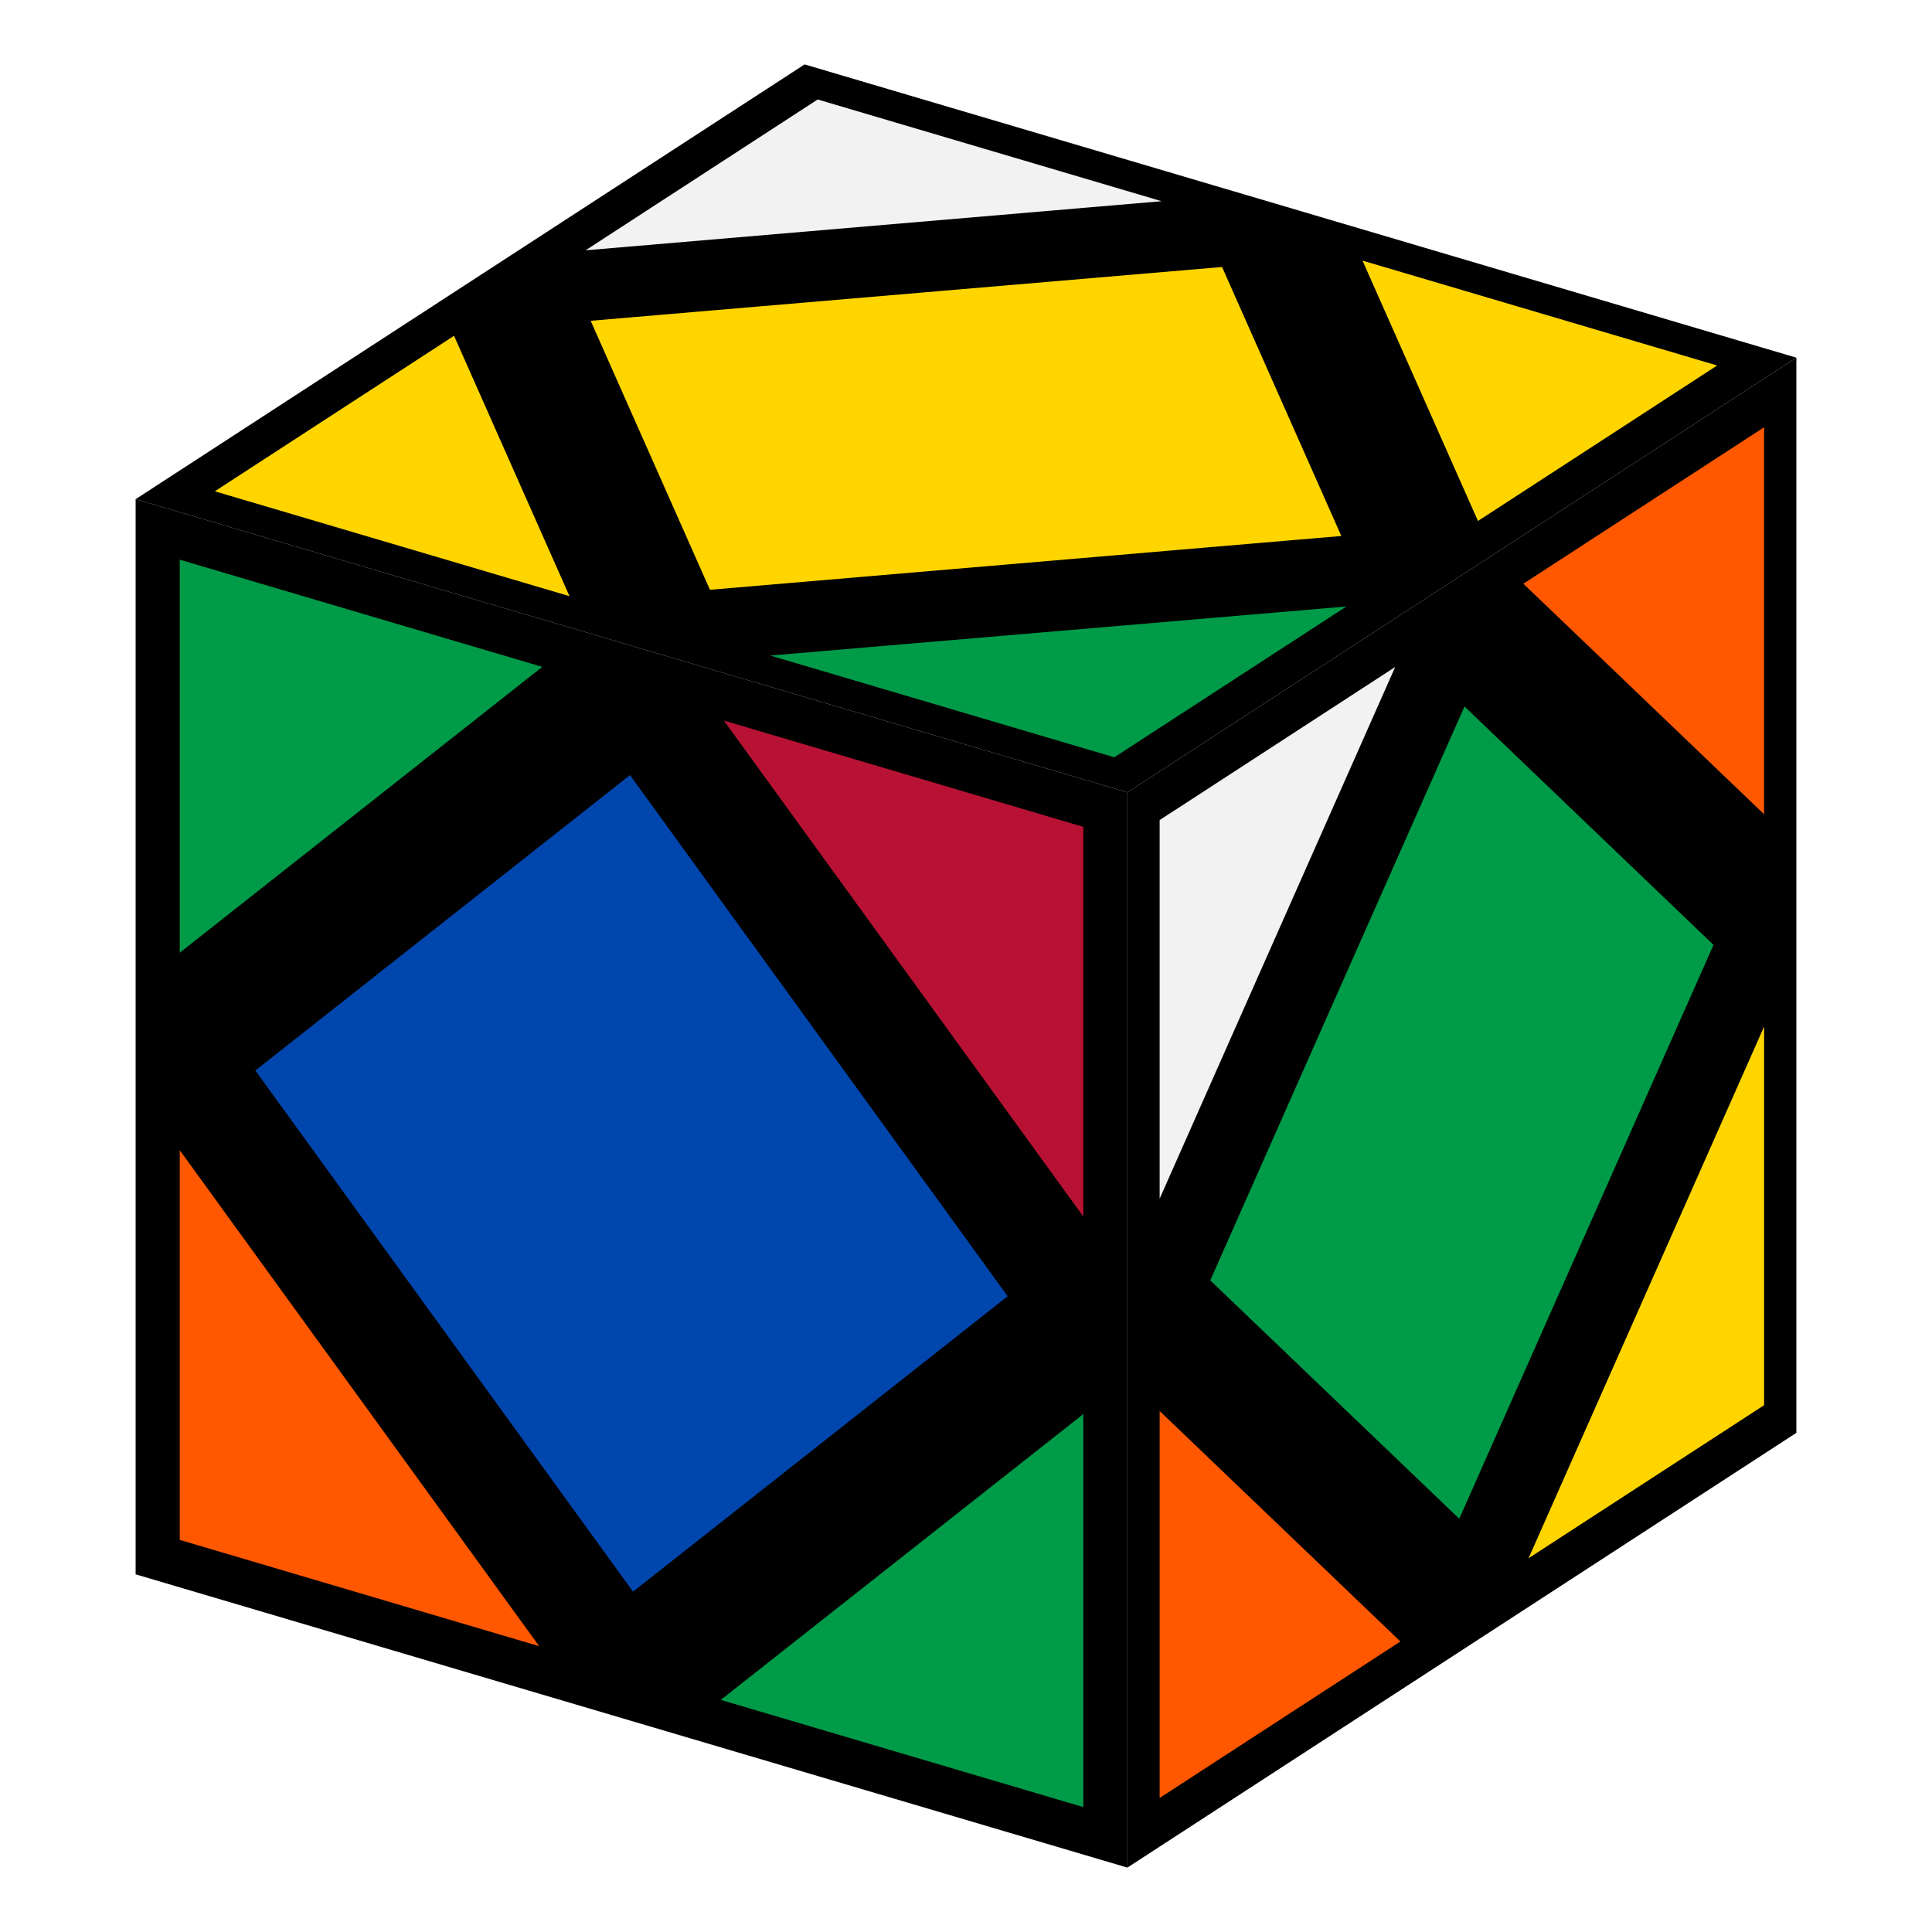
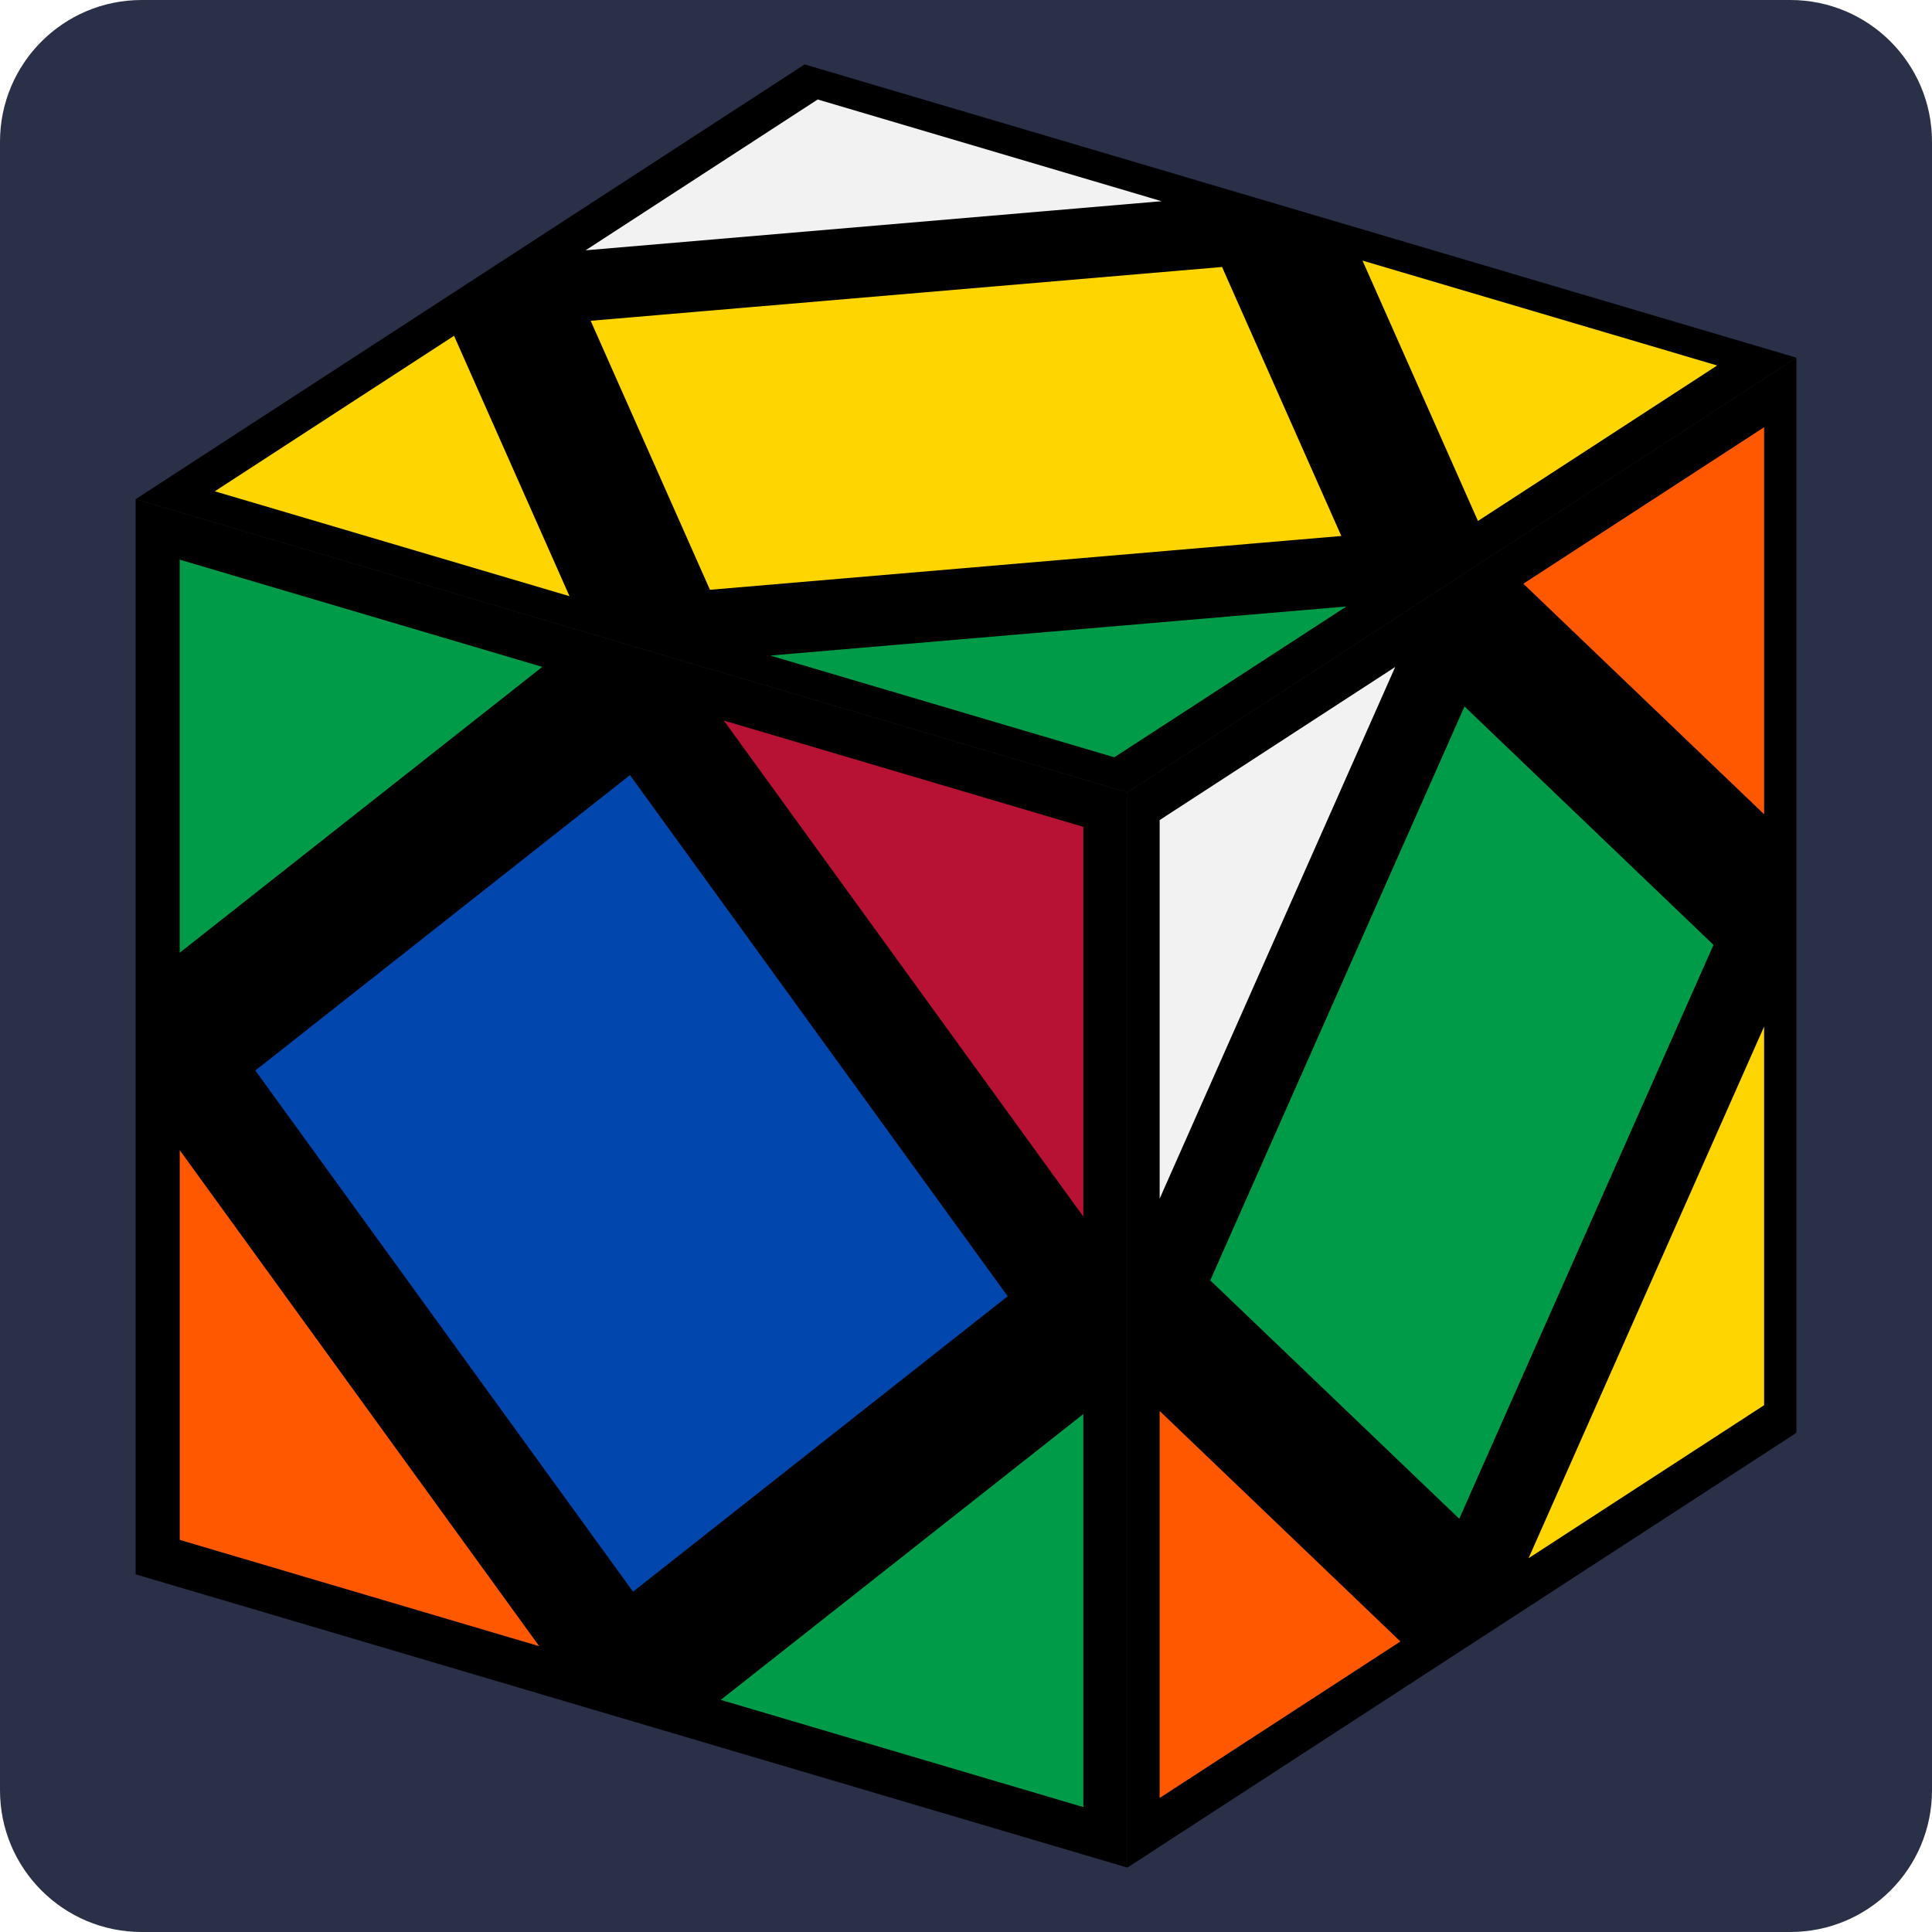
<svg xmlns="http://www.w3.org/2000/svg" viewBox="0 0 300 300" role="img" aria-label="Sarah Adv · Sledge y' Hedge y Hedge case, Skewb">
+   <rect x="0" y="0" width="300" height="300" rx="22" fill="#2a3048" />
  <path d="M278.94 55.54L175.06 123.04L21.06 77.51L124.94 10.00Z" fill="#000000" />
  <path d="M175.06 290.00L175.06 123.04L21.06 77.51L21.06 244.46Z" fill="#000000" />
  <path d="M175.06 290.00L175.06 123.04L278.94 55.54L278.94 222.49Z" fill="#000000" />
  <path d="M126.78 14.14L86.26 40.47L186.83 31.90Z" fill="#f2f2f2" stroke="#000000" stroke-width="2.4" stroke-linejoin="round" />
  <path d="M275.13 218.85L275.13 153.73L234.62 245.17Z" fill="#ffd500" stroke="#000000" stroke-width="2.4" stroke-linejoin="round" />
  <path d="M26.71 240.01L86.77 257.77L26.71 174.90Z" fill="#ff5800" stroke="#000000" stroke-width="2.4" stroke-linejoin="round" />
  <path d="M269.48 56.34L228.97 82.67L209.42 38.58Z" fill="#ffd500" stroke="#000000" stroke-width="2.4" stroke-linejoin="round" />
  <path d="M275.13 64.13L234.62 90.46L275.13 129.25Z" fill="#ff5800" stroke="#000000" stroke-width="2.4" stroke-linejoin="round" />
  <path d="M210.06 84.28L109.49 92.85L89.94 48.76L190.51 40.19Z" fill="#ffd500" stroke="#000000" stroke-width="2.4" stroke-linejoin="round" />
  <path d="M186.49 199.10L227.00 107.65L267.51 146.44L227.00 237.88Z" fill="#009b48" stroke="#000000" stroke-width="2.4" stroke-linejoin="round" />
  <path d="M30.52 76.70L90.58 94.46L71.03 50.37Z" fill="#ffd500" stroke="#000000" stroke-width="2.4" stroke-linejoin="round" />
  <path d="M26.71 85.30L86.77 103.06L26.71 150.41Z" fill="#009b48" stroke="#000000" stroke-width="2.4" stroke-linejoin="round" />
  <path d="M178.87 281.40L178.87 216.29L219.38 255.07Z" fill="#ff5800" stroke="#000000" stroke-width="2.4" stroke-linejoin="round" />
  <path d="M158.12 201.51L98.06 118.64L38.00 166.00L98.06 248.87Z" fill="#0046ad" stroke="#000000" stroke-width="2.4" stroke-linejoin="round" />
  <path d="M169.42 282.21L169.42 217.10L109.36 264.45Z" fill="#009b48" stroke="#000000" stroke-width="2.4" stroke-linejoin="round" />
  <path d="M173.22 118.90L113.17 101.14L213.74 92.57Z" fill="#009b48" stroke="#000000" stroke-width="2.4" stroke-linejoin="round" />
  <path d="M178.87 126.69L219.38 100.36L178.87 191.80Z" fill="#f2f2f2" stroke="#000000" stroke-width="2.4" stroke-linejoin="round" />
  <path d="M169.42 127.50L169.42 192.61L109.36 109.74Z" fill="#b71234" stroke="#000000" stroke-width="2.4" stroke-linejoin="round" />
</svg>
